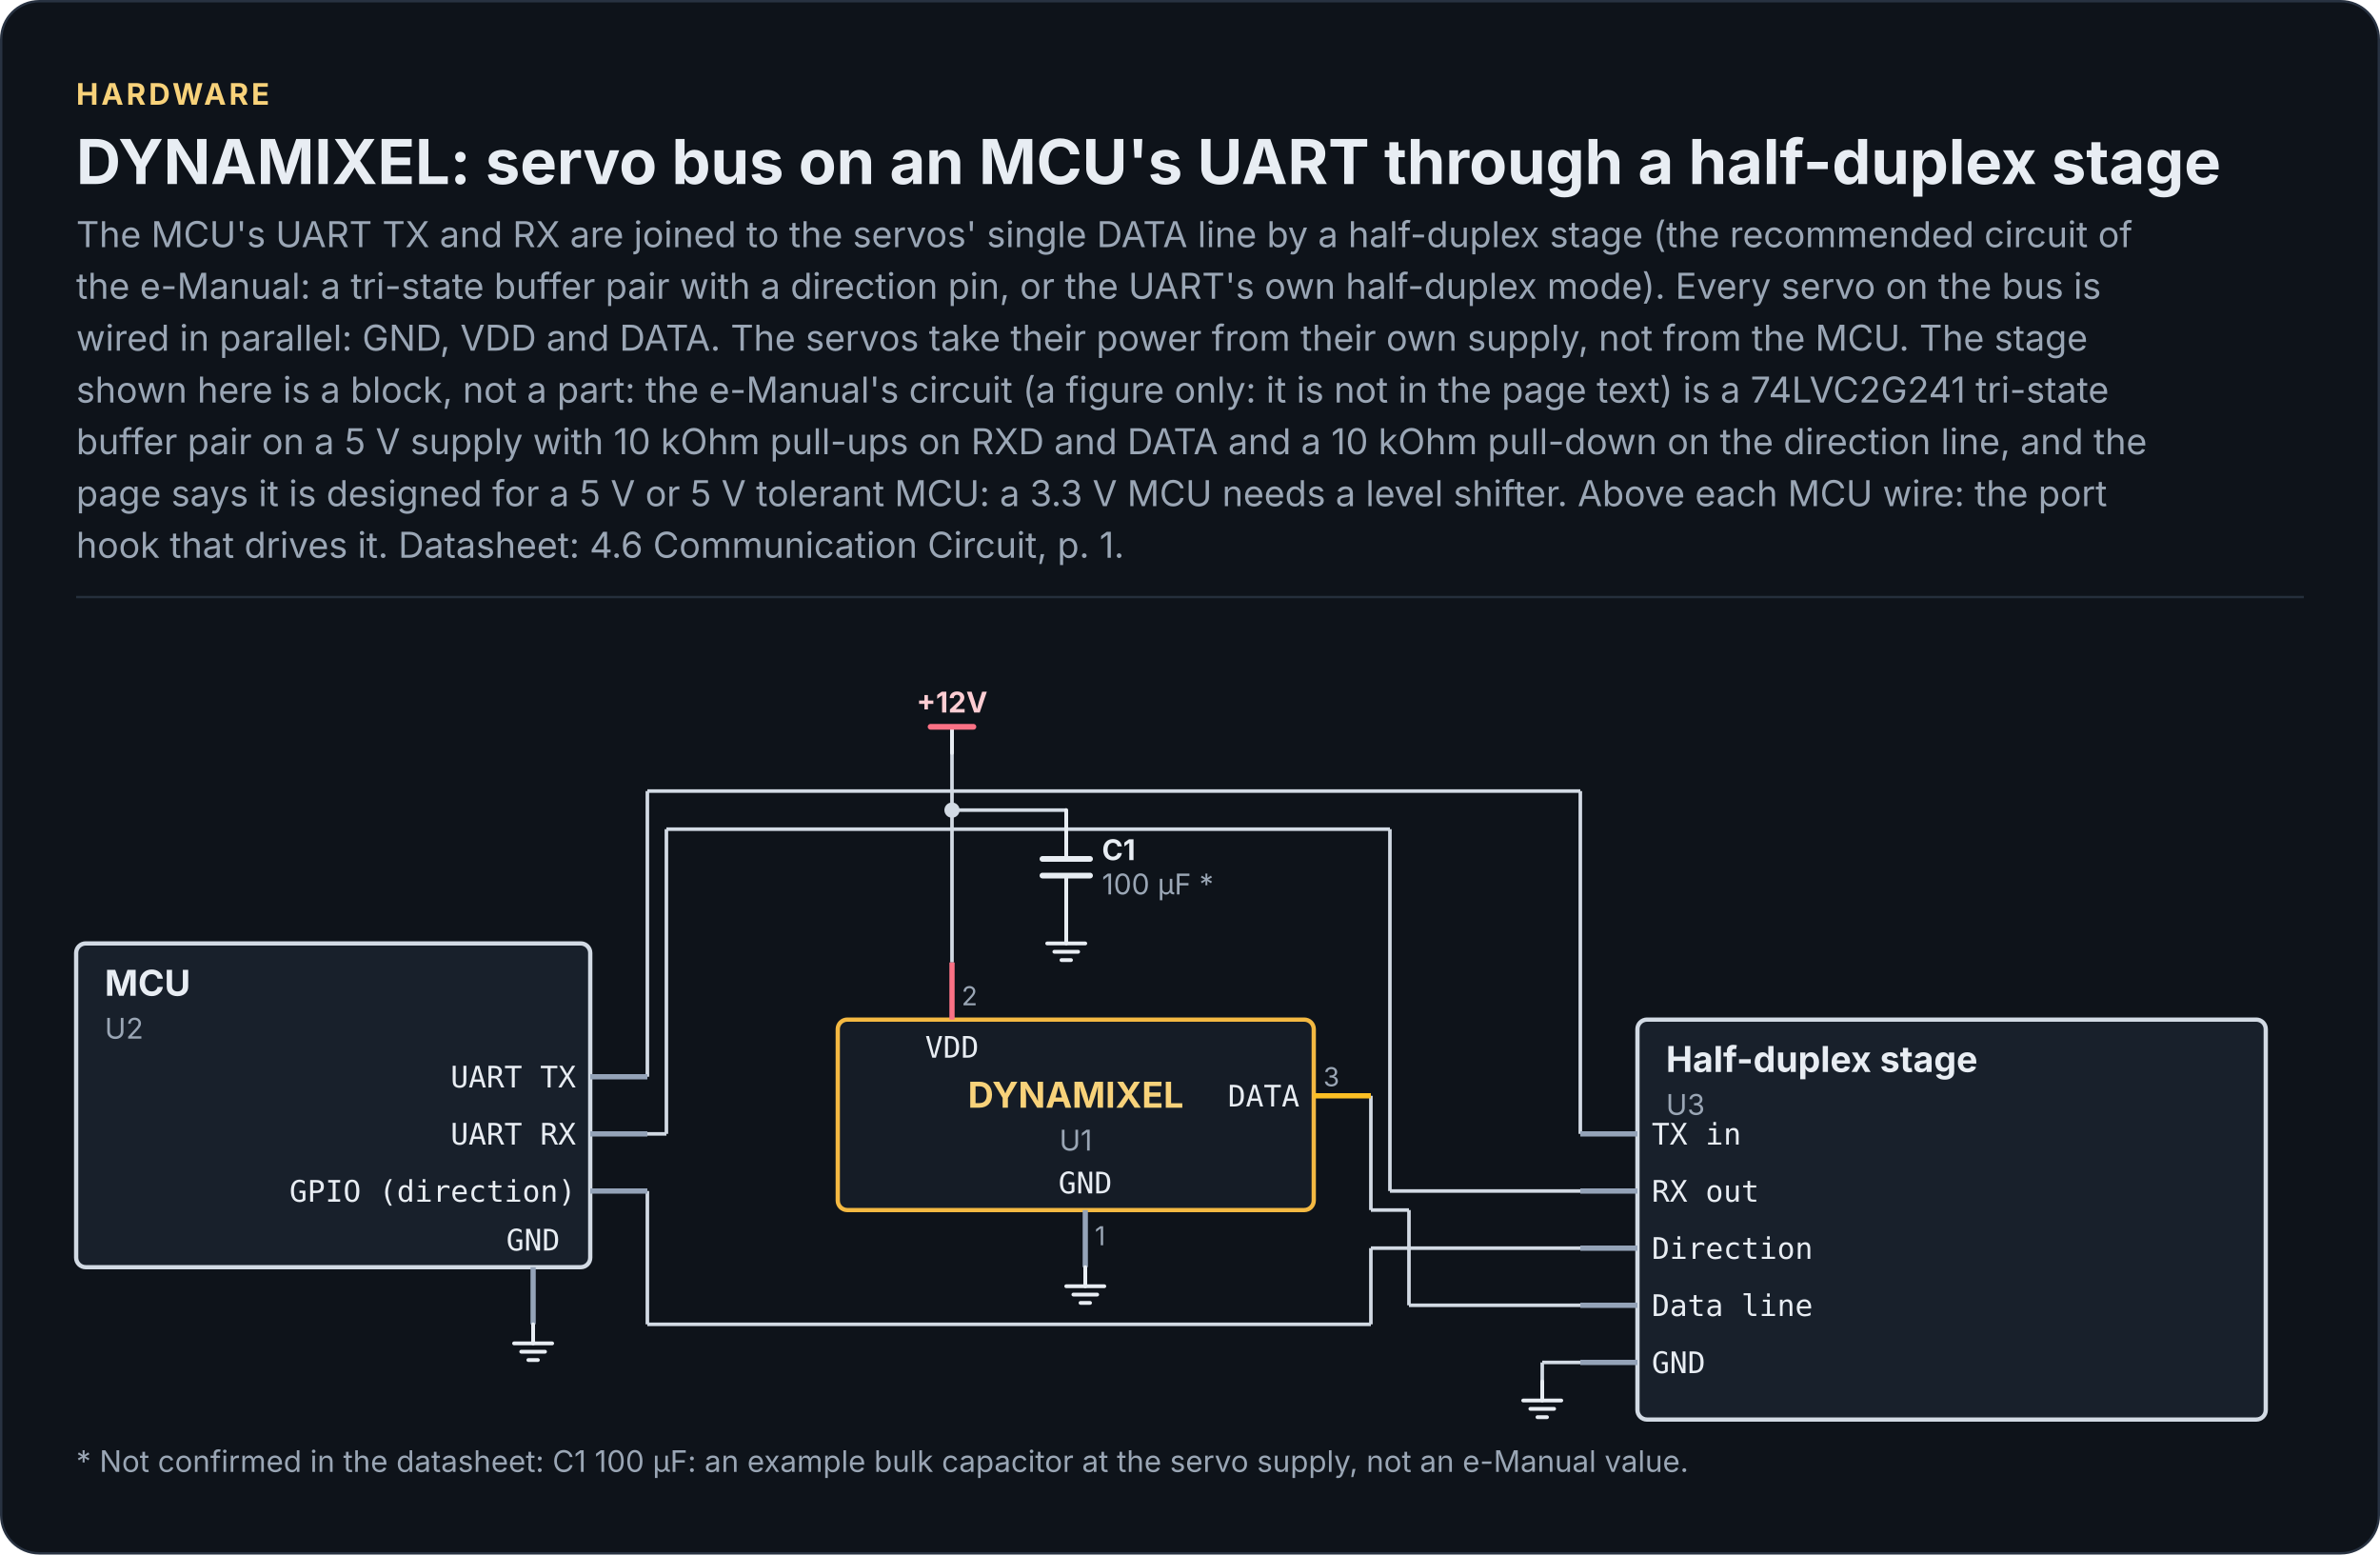
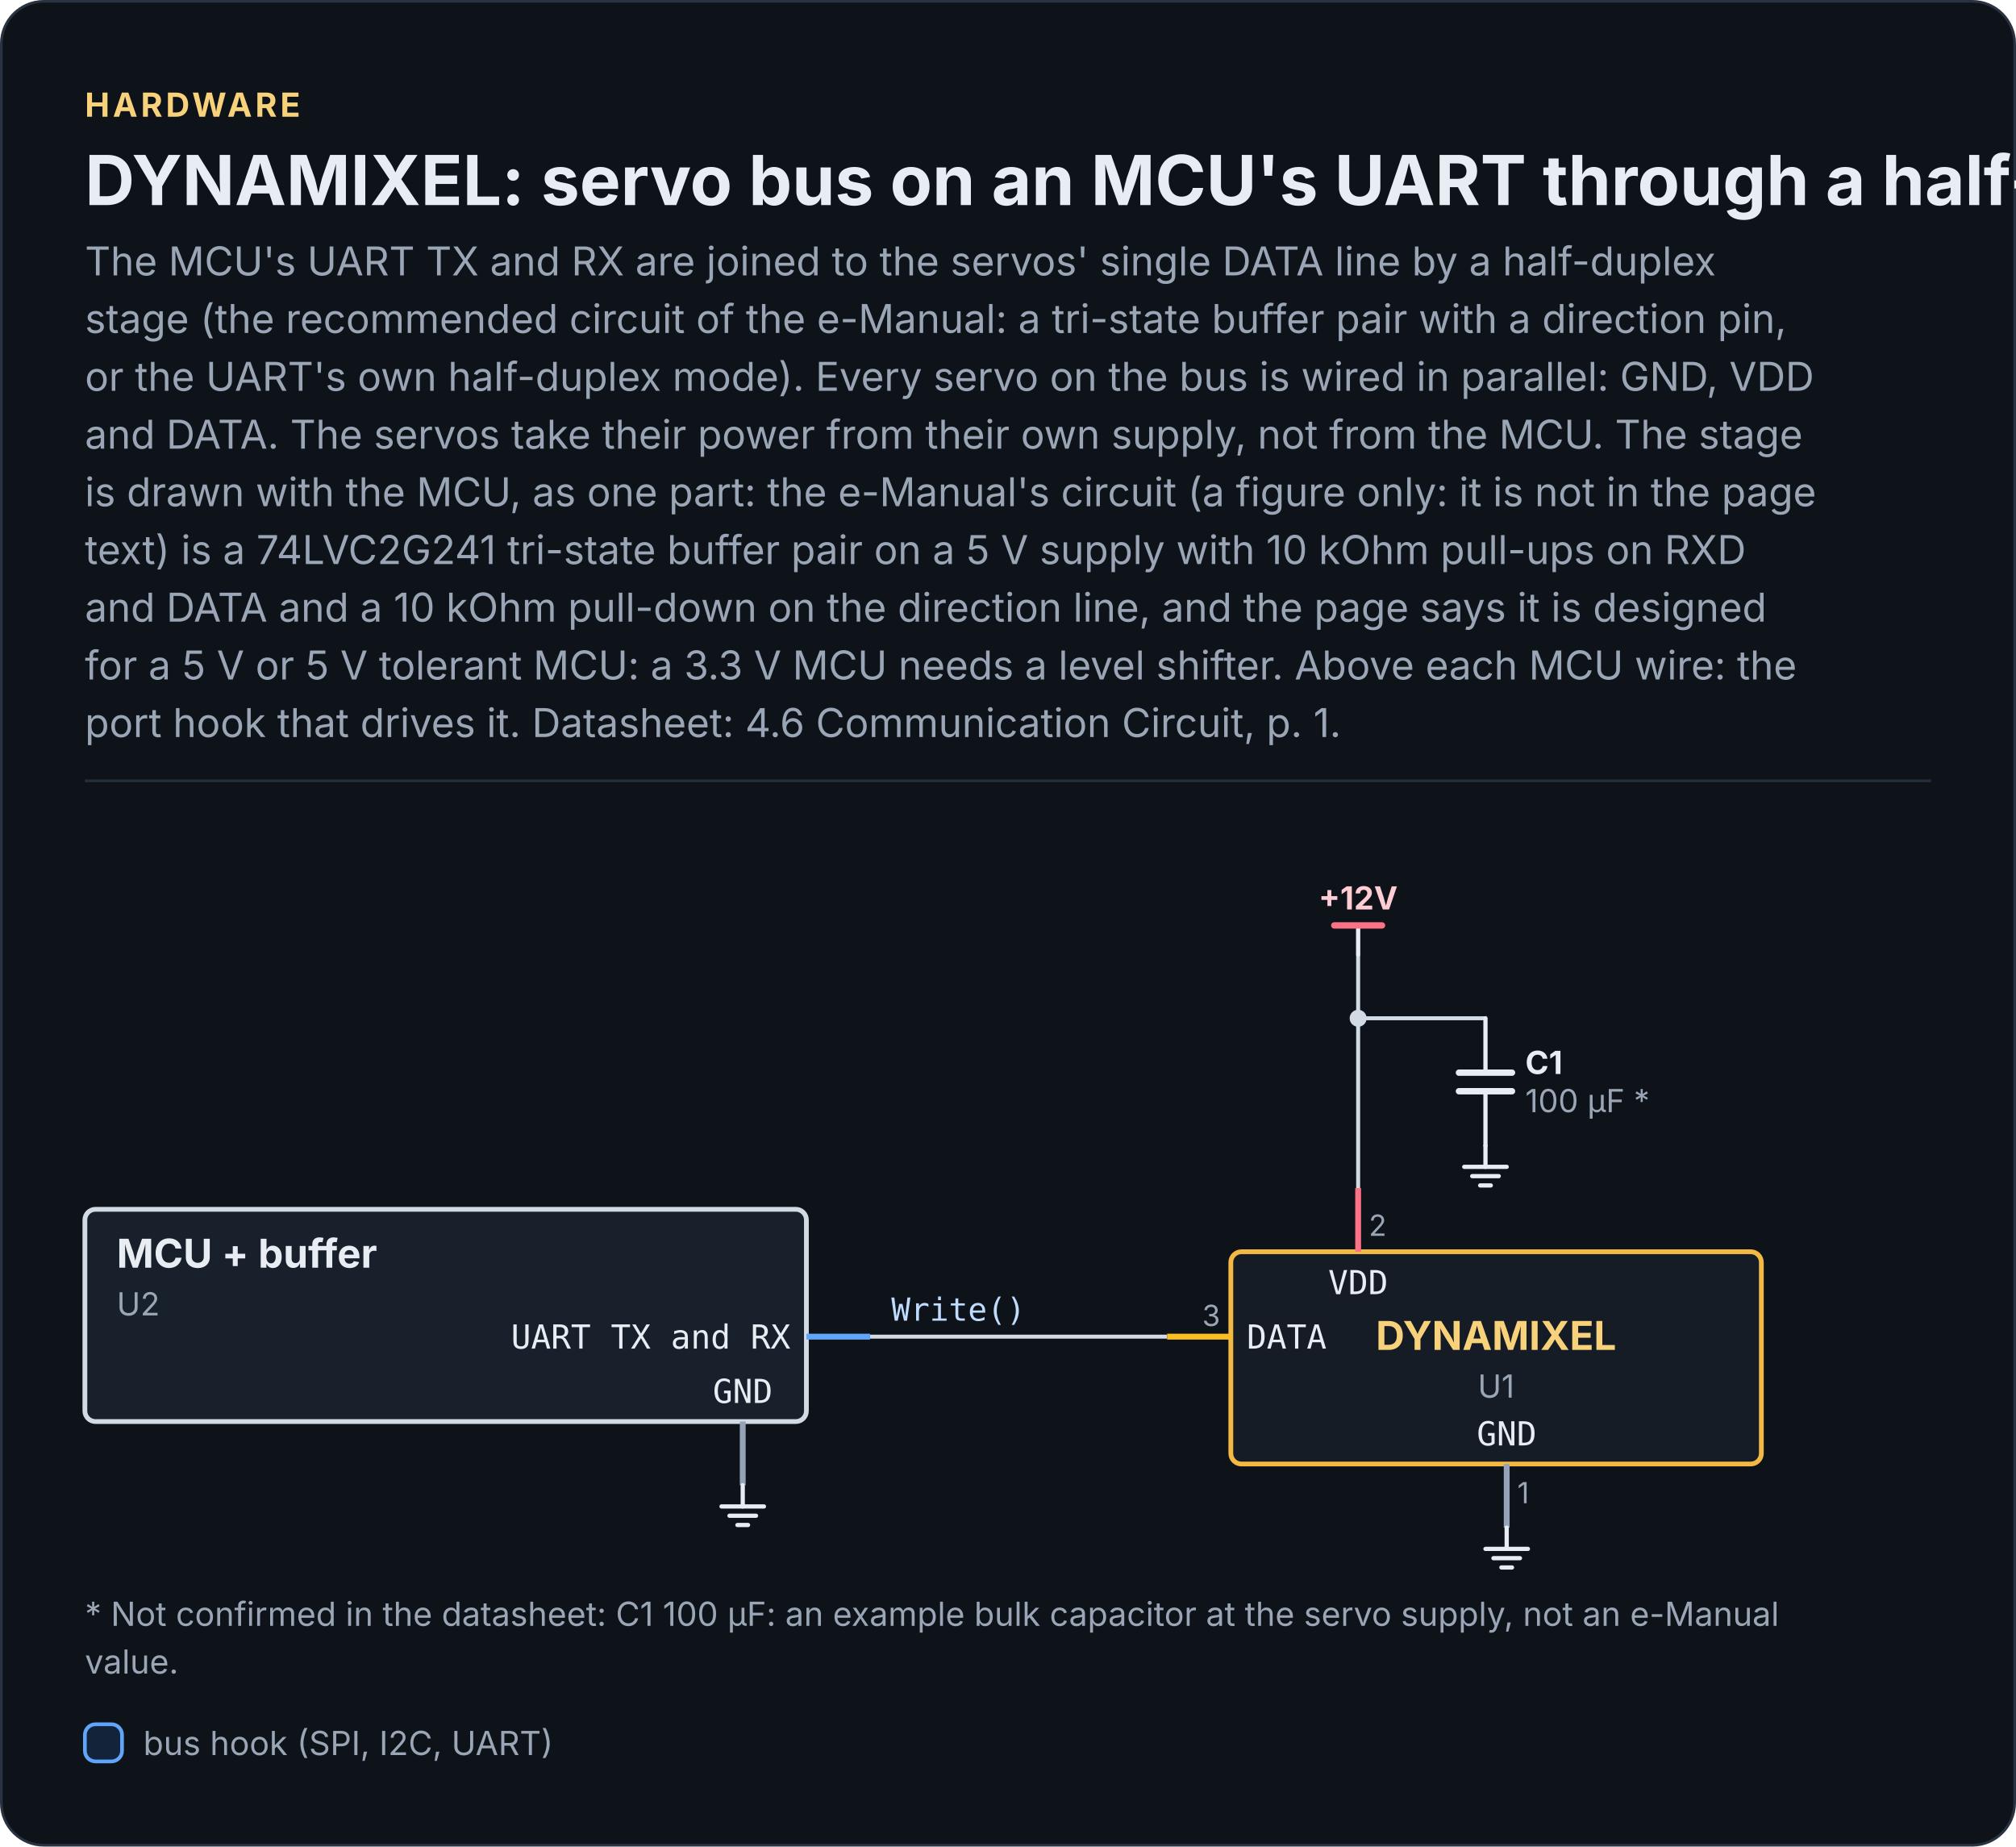
- <svg xmlns="http://www.w3.org/2000/svg" width="1000" height="653" viewBox="0 0 1000 653" role="img" aria-labelledby="chip-circuit-typical-title chip-circuit-typical-desc" font-family="Inter, 'Segoe UI', Roboto, 'Helvetica Neue', Arial, sans-serif">
-   <rect x="0.5" y="0.5" width="999" height="652" rx="16" fill="#0E131A" stroke="#283241" />
+ <svg xmlns="http://www.w3.org/2000/svg" width="760" height="696" viewBox="0 0 760 696" role="img" aria-labelledby="chip-circuit-typical-title chip-circuit-typical-desc" font-family="Inter, 'Segoe UI', Roboto, 'Helvetica Neue', Arial, sans-serif">
+   <rect x="0.5" y="0.5" width="759" height="695" rx="16" fill="#0E131A" stroke="#283241" />
  <text x="32" y="44" font-size="12.5" font-weight="700" letter-spacing="1.2" fill="#F8D27A">HARDWARE</text>
  <text x="32" y="77.3" font-size="26" font-weight="700" fill="#E8EDF3">DYNAMIXEL: servo bus on an MCU's UART through a half-duplex stage</text>
-   <text x="32" y="103.8" font-size="15" fill="#9AA6B5">The MCU's UART TX and RX are joined to the servos' single DATA line by a half-duplex stage (the recommended circuit of</text>
-   <text x="32" y="125.5" font-size="15" fill="#9AA6B5">the e-Manual: a tri-state buffer pair with a direction pin, or the UART's own half-duplex mode). Every servo on the bus is</text>
-   <text x="32" y="147.3" font-size="15" fill="#9AA6B5">wired in parallel: GND, VDD and DATA. The servos take their power from their own supply, not from the MCU. The stage</text>
-   <text x="32" y="169.1" font-size="15" fill="#9AA6B5">shown here is a block, not a part: the e-Manual's circuit (a figure only: it is not in the page text) is a 74LVC2G241 tri-state</text>
-   <text x="32" y="190.8" font-size="15" fill="#9AA6B5">buffer pair on a 5 V supply with 10 kOhm pull-ups on RXD and DATA and a 10 kOhm pull-down on the direction line, and the</text>
-   <text x="32" y="212.6" font-size="15" fill="#9AA6B5">page says it is designed for a 5 V or 5 V tolerant MCU: a 3.3 V MCU needs a level shifter. Above each MCU wire: the port</text>
-   <text x="32" y="234.3" font-size="15" fill="#9AA6B5">hook that drives it. Datasheet: 4.6 Communication Circuit, p. 1.</text>
-   <rect x="32" y="250.3" width="936" height="1" fill="#252F3C" />
-   <path d="M400 316.3 L400 404.3" fill="none" stroke="#D2DAE4" stroke-width="1.5" />
-   <path d="M400 340.3 L448 340.3" fill="none" stroke="#D2DAE4" stroke-width="1.5" />
-   <path d="M576 460.3 L576 508.3" fill="none" stroke="#D2DAE4" stroke-width="1.5" />
-   <path d="M576 508.3 L592 508.3" fill="none" stroke="#D2DAE4" stroke-width="1.5" />
-   <path d="M592 508.3 L592 548.3" fill="none" stroke="#D2DAE4" stroke-width="1.5" />
-   <path d="M592 548.3 L664 548.3" fill="none" stroke="#D2DAE4" stroke-width="1.5" />
-   <path d="M272 500.3 L272 556.3" fill="none" stroke="#D2DAE4" stroke-width="1.5" />
-   <path d="M272 556.3 L576 556.3" fill="none" stroke="#D2DAE4" stroke-width="1.5" />
-   <path d="M576 524.3 L664 524.3" fill="none" stroke="#D2DAE4" stroke-width="1.5" />
-   <path d="M576 524.3 L576 556.3" fill="none" stroke="#D2DAE4" stroke-width="1.5" />
-   <path d="M648 572.3 L664 572.3" fill="none" stroke="#D2DAE4" stroke-width="1.5" />
-   <path d="M648 572.3 L648 580.3" fill="none" stroke="#D2DAE4" stroke-width="1.5" />
-   <path d="M272 476.3 L280 476.3" fill="none" stroke="#D2DAE4" stroke-width="1.5" />
-   <path d="M280 348.3 L584 348.3" fill="none" stroke="#D2DAE4" stroke-width="1.5" />
-   <path d="M280 348.3 L280 476.3" fill="none" stroke="#D2DAE4" stroke-width="1.5" />
-   <path d="M584 348.3 L584 500.3" fill="none" stroke="#D2DAE4" stroke-width="1.5" />
-   <path d="M584 500.3 L664 500.3" fill="none" stroke="#D2DAE4" stroke-width="1.5" />
-   <path d="M272 332.3 L664 332.3" fill="none" stroke="#D2DAE4" stroke-width="1.5" />
-   <path d="M272 332.3 L272 452.3" fill="none" stroke="#D2DAE4" stroke-width="1.5" />
-   <path d="M664 332.3 L664 476.3" fill="none" stroke="#D2DAE4" stroke-width="1.5" />
-   <rect x="352" y="428.3" width="200" height="80" rx="4" fill="#151C26" stroke="#F4B942" stroke-width="1.8" />
-   <path d="M552 460.3 L576 460.3" fill="none" stroke="#FBBF24" stroke-width="2.2" stroke-linecap="butt" stroke-linejoin="round" />
-   <path d="M400 428.3 L400 404.3" fill="none" stroke="#FB7185" stroke-width="2.2" stroke-linecap="butt" stroke-linejoin="round" />
-   <path d="M456 508.3 L456 532.3" fill="none" stroke="#94A3B8" stroke-width="2.2" stroke-linecap="butt" stroke-linejoin="round" />
-   <rect x="32" y="396.3" width="216" height="136" rx="4" fill="#18202B" stroke="#D2DAE4" stroke-width="1.8" />
-   <path d="M248 452.3 L272 452.3" fill="none" stroke="#94A3B8" stroke-width="2.2" stroke-linecap="butt" stroke-linejoin="round" />
-   <path d="M248 476.3 L272 476.3" fill="none" stroke="#94A3B8" stroke-width="2.2" stroke-linecap="butt" stroke-linejoin="round" />
-   <path d="M248 500.3 L272 500.3" fill="none" stroke="#94A3B8" stroke-width="2.2" stroke-linecap="butt" stroke-linejoin="round" />
-   <path d="M224 532.3 L224 556.3" fill="none" stroke="#94A3B8" stroke-width="2.2" stroke-linecap="butt" stroke-linejoin="round" />
-   <path d="M400 316.3 L400 305.3" fill="none" stroke="#E8EDF3" stroke-width="1.6" stroke-linecap="round" stroke-linejoin="round" />
-   <path d="M391 305.3 L409 305.3" fill="none" stroke="#FB7185" stroke-width="2.4" stroke-linecap="round" stroke-linejoin="round" />
-   <path d="M448 340.3 L448 360.8" fill="none" stroke="#E8EDF3" stroke-width="1.6" stroke-linecap="round" stroke-linejoin="round" />
-   <path d="M448 367.8 L448 388.3" fill="none" stroke="#E8EDF3" stroke-width="1.6" stroke-linecap="round" stroke-linejoin="round" />
-   <path d="M438 360.8 L458 360.8" fill="none" stroke="#E8EDF3" stroke-width="2.4" stroke-linecap="round" stroke-linejoin="round" />
-   <path d="M438 367.8 L458 367.8" fill="none" stroke="#E8EDF3" stroke-width="2.4" stroke-linecap="round" stroke-linejoin="round" />
-   <path d="M448 388.3 L448 396.3" fill="none" stroke="#E8EDF3" stroke-width="1.6" stroke-linecap="round" stroke-linejoin="round" />
-   <path d="M440 396.3 L456 396.3" fill="none" stroke="#E8EDF3" stroke-width="1.6" stroke-linecap="round" stroke-linejoin="round" />
-   <path d="M443 399.8 L453 399.8" fill="none" stroke="#E8EDF3" stroke-width="1.6" stroke-linecap="round" stroke-linejoin="round" />
-   <path d="M446 403.3 L450 403.3" fill="none" stroke="#E8EDF3" stroke-width="1.6" stroke-linecap="round" stroke-linejoin="round" />
-   <path d="M456 532.3 L456 540.3" fill="none" stroke="#E8EDF3" stroke-width="1.6" stroke-linecap="round" stroke-linejoin="round" />
-   <path d="M448 540.3 L464 540.3" fill="none" stroke="#E8EDF3" stroke-width="1.6" stroke-linecap="round" stroke-linejoin="round" />
-   <path d="M451 543.8 L461 543.8" fill="none" stroke="#E8EDF3" stroke-width="1.6" stroke-linecap="round" stroke-linejoin="round" />
-   <path d="M454 547.3 L458 547.3" fill="none" stroke="#E8EDF3" stroke-width="1.6" stroke-linecap="round" stroke-linejoin="round" />
-   <path d="M224 556.3 L224 564.3" fill="none" stroke="#E8EDF3" stroke-width="1.6" stroke-linecap="round" stroke-linejoin="round" />
-   <path d="M216 564.3 L232 564.3" fill="none" stroke="#E8EDF3" stroke-width="1.6" stroke-linecap="round" stroke-linejoin="round" />
-   <path d="M219 567.8 L229 567.8" fill="none" stroke="#E8EDF3" stroke-width="1.6" stroke-linecap="round" stroke-linejoin="round" />
-   <path d="M222 571.3 L226 571.3" fill="none" stroke="#E8EDF3" stroke-width="1.6" stroke-linecap="round" stroke-linejoin="round" />
-   <rect x="688" y="428.3" width="264" height="168" rx="4" fill="#18202B" stroke="#D2DAE4" stroke-width="1.8" />
-   <path d="M688 476.3 L664 476.3" fill="none" stroke="#94A3B8" stroke-width="2.2" stroke-linecap="butt" stroke-linejoin="round" />
-   <path d="M688 500.3 L664 500.3" fill="none" stroke="#94A3B8" stroke-width="2.2" stroke-linecap="butt" stroke-linejoin="round" />
-   <path d="M688 524.3 L664 524.3" fill="none" stroke="#94A3B8" stroke-width="2.2" stroke-linecap="butt" stroke-linejoin="round" />
-   <path d="M688 548.3 L664 548.3" fill="none" stroke="#94A3B8" stroke-width="2.2" stroke-linecap="butt" stroke-linejoin="round" />
-   <path d="M688 572.3 L664 572.3" fill="none" stroke="#94A3B8" stroke-width="2.2" stroke-linecap="butt" stroke-linejoin="round" />
-   <path d="M648 580.3 L648 588.3" fill="none" stroke="#E8EDF3" stroke-width="1.6" stroke-linecap="round" stroke-linejoin="round" />
-   <path d="M640 588.3 L656 588.3" fill="none" stroke="#E8EDF3" stroke-width="1.6" stroke-linecap="round" stroke-linejoin="round" />
-   <path d="M643 591.8 L653 591.8" fill="none" stroke="#E8EDF3" stroke-width="1.6" stroke-linecap="round" stroke-linejoin="round" />
-   <path d="M646 595.3 L650 595.3" fill="none" stroke="#E8EDF3" stroke-width="1.6" stroke-linecap="round" stroke-linejoin="round" />
-   <text x="546" y="464.8" font-size="12.5" font-family="'JetBrains Mono', 'SFMono-Regular', Menlo, Consolas, monospace" text-anchor="end" fill="#E8EDF3">DATA</text>
-   <text x="556" y="456.3" font-size="11" fill="#9AA6B5">3</text>
-   <text x="400" y="444.3" font-size="12.5" font-family="'JetBrains Mono', 'SFMono-Regular', Menlo, Consolas, monospace" text-anchor="middle" fill="#E8EDF3">VDD</text>
-   <text x="404" y="422.3" font-size="11" fill="#9AA6B5">2</text>
-   <text x="456" y="501.3" font-size="12.5" font-family="'JetBrains Mono', 'SFMono-Regular', Menlo, Consolas, monospace" text-anchor="middle" fill="#E8EDF3">GND</text>
-   <text x="460" y="523.1" font-size="11" fill="#9AA6B5">1</text>
-   <text x="452" y="465.3" font-size="15" font-weight="700" text-anchor="middle" fill="#F8D27A">DYNAMIXEL</text>
-   <text x="452" y="483.3" font-size="12" text-anchor="middle" fill="#9AA6B5">U1</text>
-   <text x="242" y="456.8" font-size="12.5" font-family="'JetBrains Mono', 'SFMono-Regular', Menlo, Consolas, monospace" text-anchor="end" fill="#E8EDF3">UART TX</text>
-   <text x="242" y="480.8" font-size="12.5" font-family="'JetBrains Mono', 'SFMono-Regular', Menlo, Consolas, monospace" text-anchor="end" fill="#E8EDF3">UART RX</text>
-   <text x="242" y="504.8" font-size="12.5" font-family="'JetBrains Mono', 'SFMono-Regular', Menlo, Consolas, monospace" text-anchor="end" fill="#E8EDF3">GPIO (direction)</text>
-   <text x="224" y="525.3" font-size="12.5" font-family="'JetBrains Mono', 'SFMono-Regular', Menlo, Consolas, monospace" text-anchor="middle" fill="#E8EDF3">GND</text>
-   <text x="44" y="418.3" font-size="15" font-weight="700" fill="#E8EDF3">MCU</text>
-   <text x="44" y="436.3" font-size="12" fill="#9AA6B5">U2</text>
-   <text x="400" y="299.3" font-size="12" font-weight="700" text-anchor="middle" fill="#FECDD3">+12V</text>
-   <text x="463" y="361.3" font-size="12" font-weight="700" fill="#E8EDF3">C1</text>
-   <text x="463" y="375.7" font-size="12" fill="#9AA6B5">100 µF *</text>
-   <text x="694" y="480.8" font-size="12.5" font-family="'JetBrains Mono', 'SFMono-Regular', Menlo, Consolas, monospace" fill="#E8EDF3">TX in</text>
-   <text x="694" y="504.8" font-size="12.5" font-family="'JetBrains Mono', 'SFMono-Regular', Menlo, Consolas, monospace" fill="#E8EDF3">RX out</text>
-   <text x="694" y="528.8" font-size="12.5" font-family="'JetBrains Mono', 'SFMono-Regular', Menlo, Consolas, monospace" fill="#E8EDF3">Direction</text>
-   <text x="694" y="552.8" font-size="12.5" font-family="'JetBrains Mono', 'SFMono-Regular', Menlo, Consolas, monospace" fill="#E8EDF3">Data line</text>
-   <text x="694" y="576.8" font-size="12.5" font-family="'JetBrains Mono', 'SFMono-Regular', Menlo, Consolas, monospace" fill="#E8EDF3">GND</text>
-   <text x="700" y="450.3" font-size="15" font-weight="700" fill="#E8EDF3">Half-duplex stage</text>
-   <text x="700" y="468.3" font-size="12" fill="#9AA6B5">U3</text>
-   <circle cx="400" cy="340.3" r="3.2" fill="#D2DAE4" />
-   <text x="32" y="618.3" font-size="12.5" fill="#9AA6B5">* Not confirmed in the datasheet: C1 100 µF: an example bulk capacitor at the servo supply, not an e-Manual value.</text>
+   <text x="32" y="103.8" font-size="15" fill="#9AA6B5">The MCU's UART TX and RX are joined to the servos' single DATA line by a half-duplex</text>
+   <text x="32" y="125.5" font-size="15" fill="#9AA6B5">stage (the recommended circuit of the e-Manual: a tri-state buffer pair with a direction pin,</text>
+   <text x="32" y="147.3" font-size="15" fill="#9AA6B5">or the UART's own half-duplex mode). Every servo on the bus is wired in parallel: GND, VDD</text>
+   <text x="32" y="169.1" font-size="15" fill="#9AA6B5">and DATA. The servos take their power from their own supply, not from the MCU. The stage</text>
+   <text x="32" y="190.8" font-size="15" fill="#9AA6B5">is drawn with the MCU, as one part: the e-Manual's circuit (a figure only: it is not in the page</text>
+   <text x="32" y="212.6" font-size="15" fill="#9AA6B5">text) is a 74LVC2G241 tri-state buffer pair on a 5 V supply with 10 kOhm pull-ups on RXD</text>
+   <text x="32" y="234.3" font-size="15" fill="#9AA6B5">and DATA and a 10 kOhm pull-down on the direction line, and the page says it is designed</text>
+   <text x="32" y="256.1" font-size="15" fill="#9AA6B5">for a 5 V or 5 V tolerant MCU: a 3.3 V MCU needs a level shifter. Above each MCU wire: the</text>
+   <text x="32" y="277.8" font-size="15" fill="#9AA6B5">port hook that drives it. Datasheet: 4.6 Communication Circuit, p. 1.</text>
+   <rect x="32" y="293.8" width="696" height="1" fill="#252F3C" />
+   <path d="M512 359.8 L512 447.8" fill="none" stroke="#D2DAE4" stroke-width="1.5" />
+   <path d="M512 383.8 L560 383.8" fill="none" stroke="#D2DAE4" stroke-width="1.5" />
+   <path d="M328 503.8 L440 503.8" fill="none" stroke="#D2DAE4" stroke-width="1.5" />
+   <rect x="464" y="471.8" width="200" height="80" rx="4" fill="#151C26" stroke="#F4B942" stroke-width="1.8" />
+   <path d="M464 503.8 L440 503.8" fill="none" stroke="#FBBF24" stroke-width="2.2" stroke-linecap="butt" stroke-linejoin="round" />
+   <path d="M512 471.8 L512 447.8" fill="none" stroke="#FB7185" stroke-width="2.2" stroke-linecap="butt" stroke-linejoin="round" />
+   <path d="M568 551.8 L568 575.8" fill="none" stroke="#94A3B8" stroke-width="2.2" stroke-linecap="butt" stroke-linejoin="round" />
+   <rect x="32" y="455.8" width="272" height="80" rx="4" fill="#18202B" stroke="#D2DAE4" stroke-width="1.8" />
+   <path d="M304 503.8 L328 503.8" fill="none" stroke="#60A5FA" stroke-width="2.2" stroke-linecap="butt" stroke-linejoin="round" />
+   <path d="M280 535.8 L280 559.8" fill="none" stroke="#94A3B8" stroke-width="2.2" stroke-linecap="butt" stroke-linejoin="round" />
+   <path d="M512 359.8 L512 348.8" fill="none" stroke="#E8EDF3" stroke-width="1.6" stroke-linecap="round" stroke-linejoin="round" />
+   <path d="M503 348.8 L521 348.8" fill="none" stroke="#FB7185" stroke-width="2.4" stroke-linecap="round" stroke-linejoin="round" />
+   <path d="M560 383.8 L560 404.3" fill="none" stroke="#E8EDF3" stroke-width="1.6" stroke-linecap="round" stroke-linejoin="round" />
+   <path d="M560 411.3 L560 431.8" fill="none" stroke="#E8EDF3" stroke-width="1.6" stroke-linecap="round" stroke-linejoin="round" />
+   <path d="M550 404.3 L570 404.3" fill="none" stroke="#E8EDF3" stroke-width="2.4" stroke-linecap="round" stroke-linejoin="round" />
+   <path d="M550 411.3 L570 411.3" fill="none" stroke="#E8EDF3" stroke-width="2.4" stroke-linecap="round" stroke-linejoin="round" />
+   <path d="M560 431.8 L560 439.8" fill="none" stroke="#E8EDF3" stroke-width="1.6" stroke-linecap="round" stroke-linejoin="round" />
+   <path d="M552 439.8 L568 439.8" fill="none" stroke="#E8EDF3" stroke-width="1.6" stroke-linecap="round" stroke-linejoin="round" />
+   <path d="M555 443.3 L565 443.3" fill="none" stroke="#E8EDF3" stroke-width="1.6" stroke-linecap="round" stroke-linejoin="round" />
+   <path d="M558 446.8 L562 446.8" fill="none" stroke="#E8EDF3" stroke-width="1.6" stroke-linecap="round" stroke-linejoin="round" />
+   <path d="M568 575.8 L568 583.8" fill="none" stroke="#E8EDF3" stroke-width="1.6" stroke-linecap="round" stroke-linejoin="round" />
+   <path d="M560 583.8 L576 583.8" fill="none" stroke="#E8EDF3" stroke-width="1.6" stroke-linecap="round" stroke-linejoin="round" />
+   <path d="M563 587.3 L573 587.3" fill="none" stroke="#E8EDF3" stroke-width="1.6" stroke-linecap="round" stroke-linejoin="round" />
+   <path d="M566 590.8 L570 590.8" fill="none" stroke="#E8EDF3" stroke-width="1.6" stroke-linecap="round" stroke-linejoin="round" />
+   <path d="M280 559.8 L280 567.8" fill="none" stroke="#E8EDF3" stroke-width="1.6" stroke-linecap="round" stroke-linejoin="round" />
+   <path d="M272 567.8 L288 567.8" fill="none" stroke="#E8EDF3" stroke-width="1.6" stroke-linecap="round" stroke-linejoin="round" />
+   <path d="M275 571.3 L285 571.3" fill="none" stroke="#E8EDF3" stroke-width="1.6" stroke-linecap="round" stroke-linejoin="round" />
+   <path d="M278 574.8 L282 574.8" fill="none" stroke="#E8EDF3" stroke-width="1.6" stroke-linecap="round" stroke-linejoin="round" />
+   <text x="470" y="508.3" font-size="12.5" font-family="'JetBrains Mono', 'SFMono-Regular', Menlo, Consolas, monospace" fill="#E8EDF3">DATA</text>
+   <text x="460" y="499.8" font-size="11" text-anchor="end" fill="#9AA6B5">3</text>
+   <text x="512" y="487.8" font-size="12.5" font-family="'JetBrains Mono', 'SFMono-Regular', Menlo, Consolas, monospace" text-anchor="middle" fill="#E8EDF3">VDD</text>
+   <text x="516" y="465.8" font-size="11" fill="#9AA6B5">2</text>
+   <text x="568" y="544.8" font-size="12.5" font-family="'JetBrains Mono', 'SFMono-Regular', Menlo, Consolas, monospace" text-anchor="middle" fill="#E8EDF3">GND</text>
+   <text x="572" y="566.6" font-size="11" fill="#9AA6B5">1</text>
+   <text x="564" y="508.8" font-size="15" font-weight="700" text-anchor="middle" fill="#F8D27A">DYNAMIXEL</text>
+   <text x="564" y="526.8" font-size="12" text-anchor="middle" fill="#9AA6B5">U1</text>
+   <text x="298" y="508.3" font-size="12.5" font-family="'JetBrains Mono', 'SFMono-Regular', Menlo, Consolas, monospace" text-anchor="end" fill="#E8EDF3">UART TX and RX</text>
+   <text x="280" y="528.8" font-size="12.5" font-family="'JetBrains Mono', 'SFMono-Regular', Menlo, Consolas, monospace" text-anchor="middle" fill="#E8EDF3">GND</text>
+   <text x="44" y="477.8" font-size="15" font-weight="700" fill="#E8EDF3">MCU + buffer</text>
+   <text x="44" y="495.8" font-size="12" fill="#9AA6B5">U2</text>
+   <text x="512" y="342.8" font-size="12" font-weight="700" text-anchor="middle" fill="#FECDD3">+12V</text>
+   <text x="575" y="404.8" font-size="12" font-weight="700" fill="#E8EDF3">C1</text>
+   <text x="575" y="419.2" font-size="12" fill="#9AA6B5">100 µF *</text>
+   <text x="336" y="497.8" font-size="12" font-weight="500" font-family="'JetBrains Mono', 'SFMono-Regular', Menlo, Consolas, monospace" fill="#BFDBFE">Write()</text>
+   <circle cx="512" cy="383.8" r="3.2" fill="#D2DAE4" />
+   <text x="32" y="612.8" font-size="12.5" fill="#9AA6B5">* Not confirmed in the datasheet: C1 100 µF: an example bulk capacitor at the servo supply, not an e-Manual</text>
+   <text x="32" y="630.8" font-size="12.5" fill="#9AA6B5">value.</text>
+   <rect x="32" y="649.9" width="14" height="14" rx="4" fill="#13233A" stroke="#60A5FA" stroke-width="1.4" />
+   <text x="54" y="661.5" font-size="12.5" fill="#9AA6B5">bus hook (SPI, I2C, UART)</text>
</svg>
